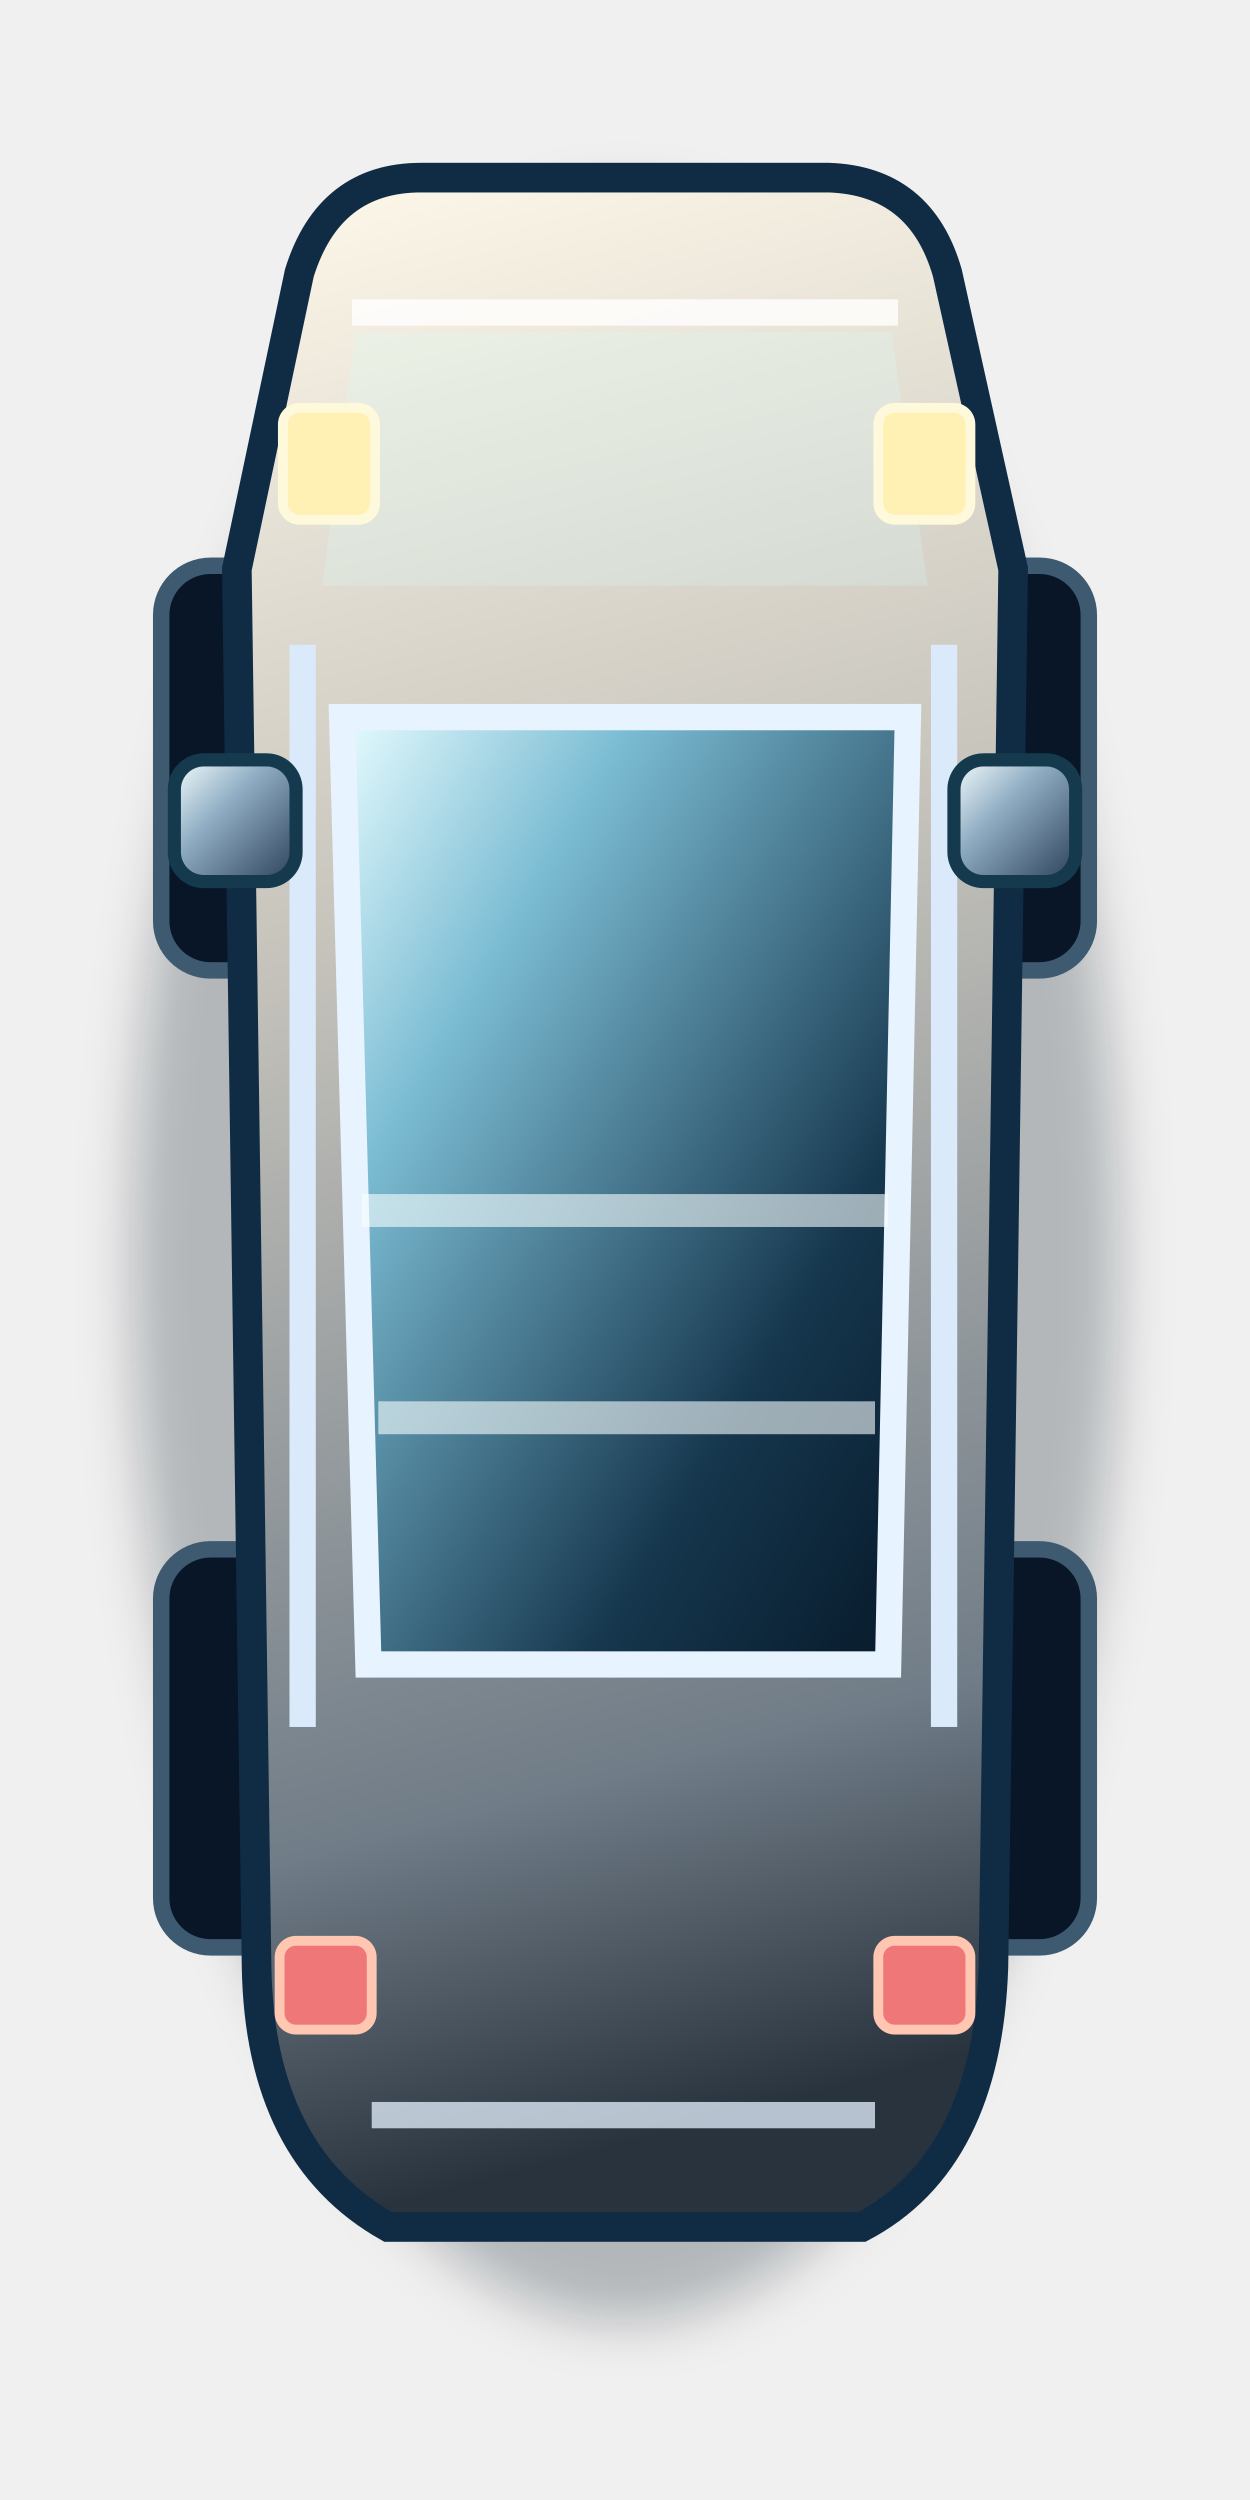
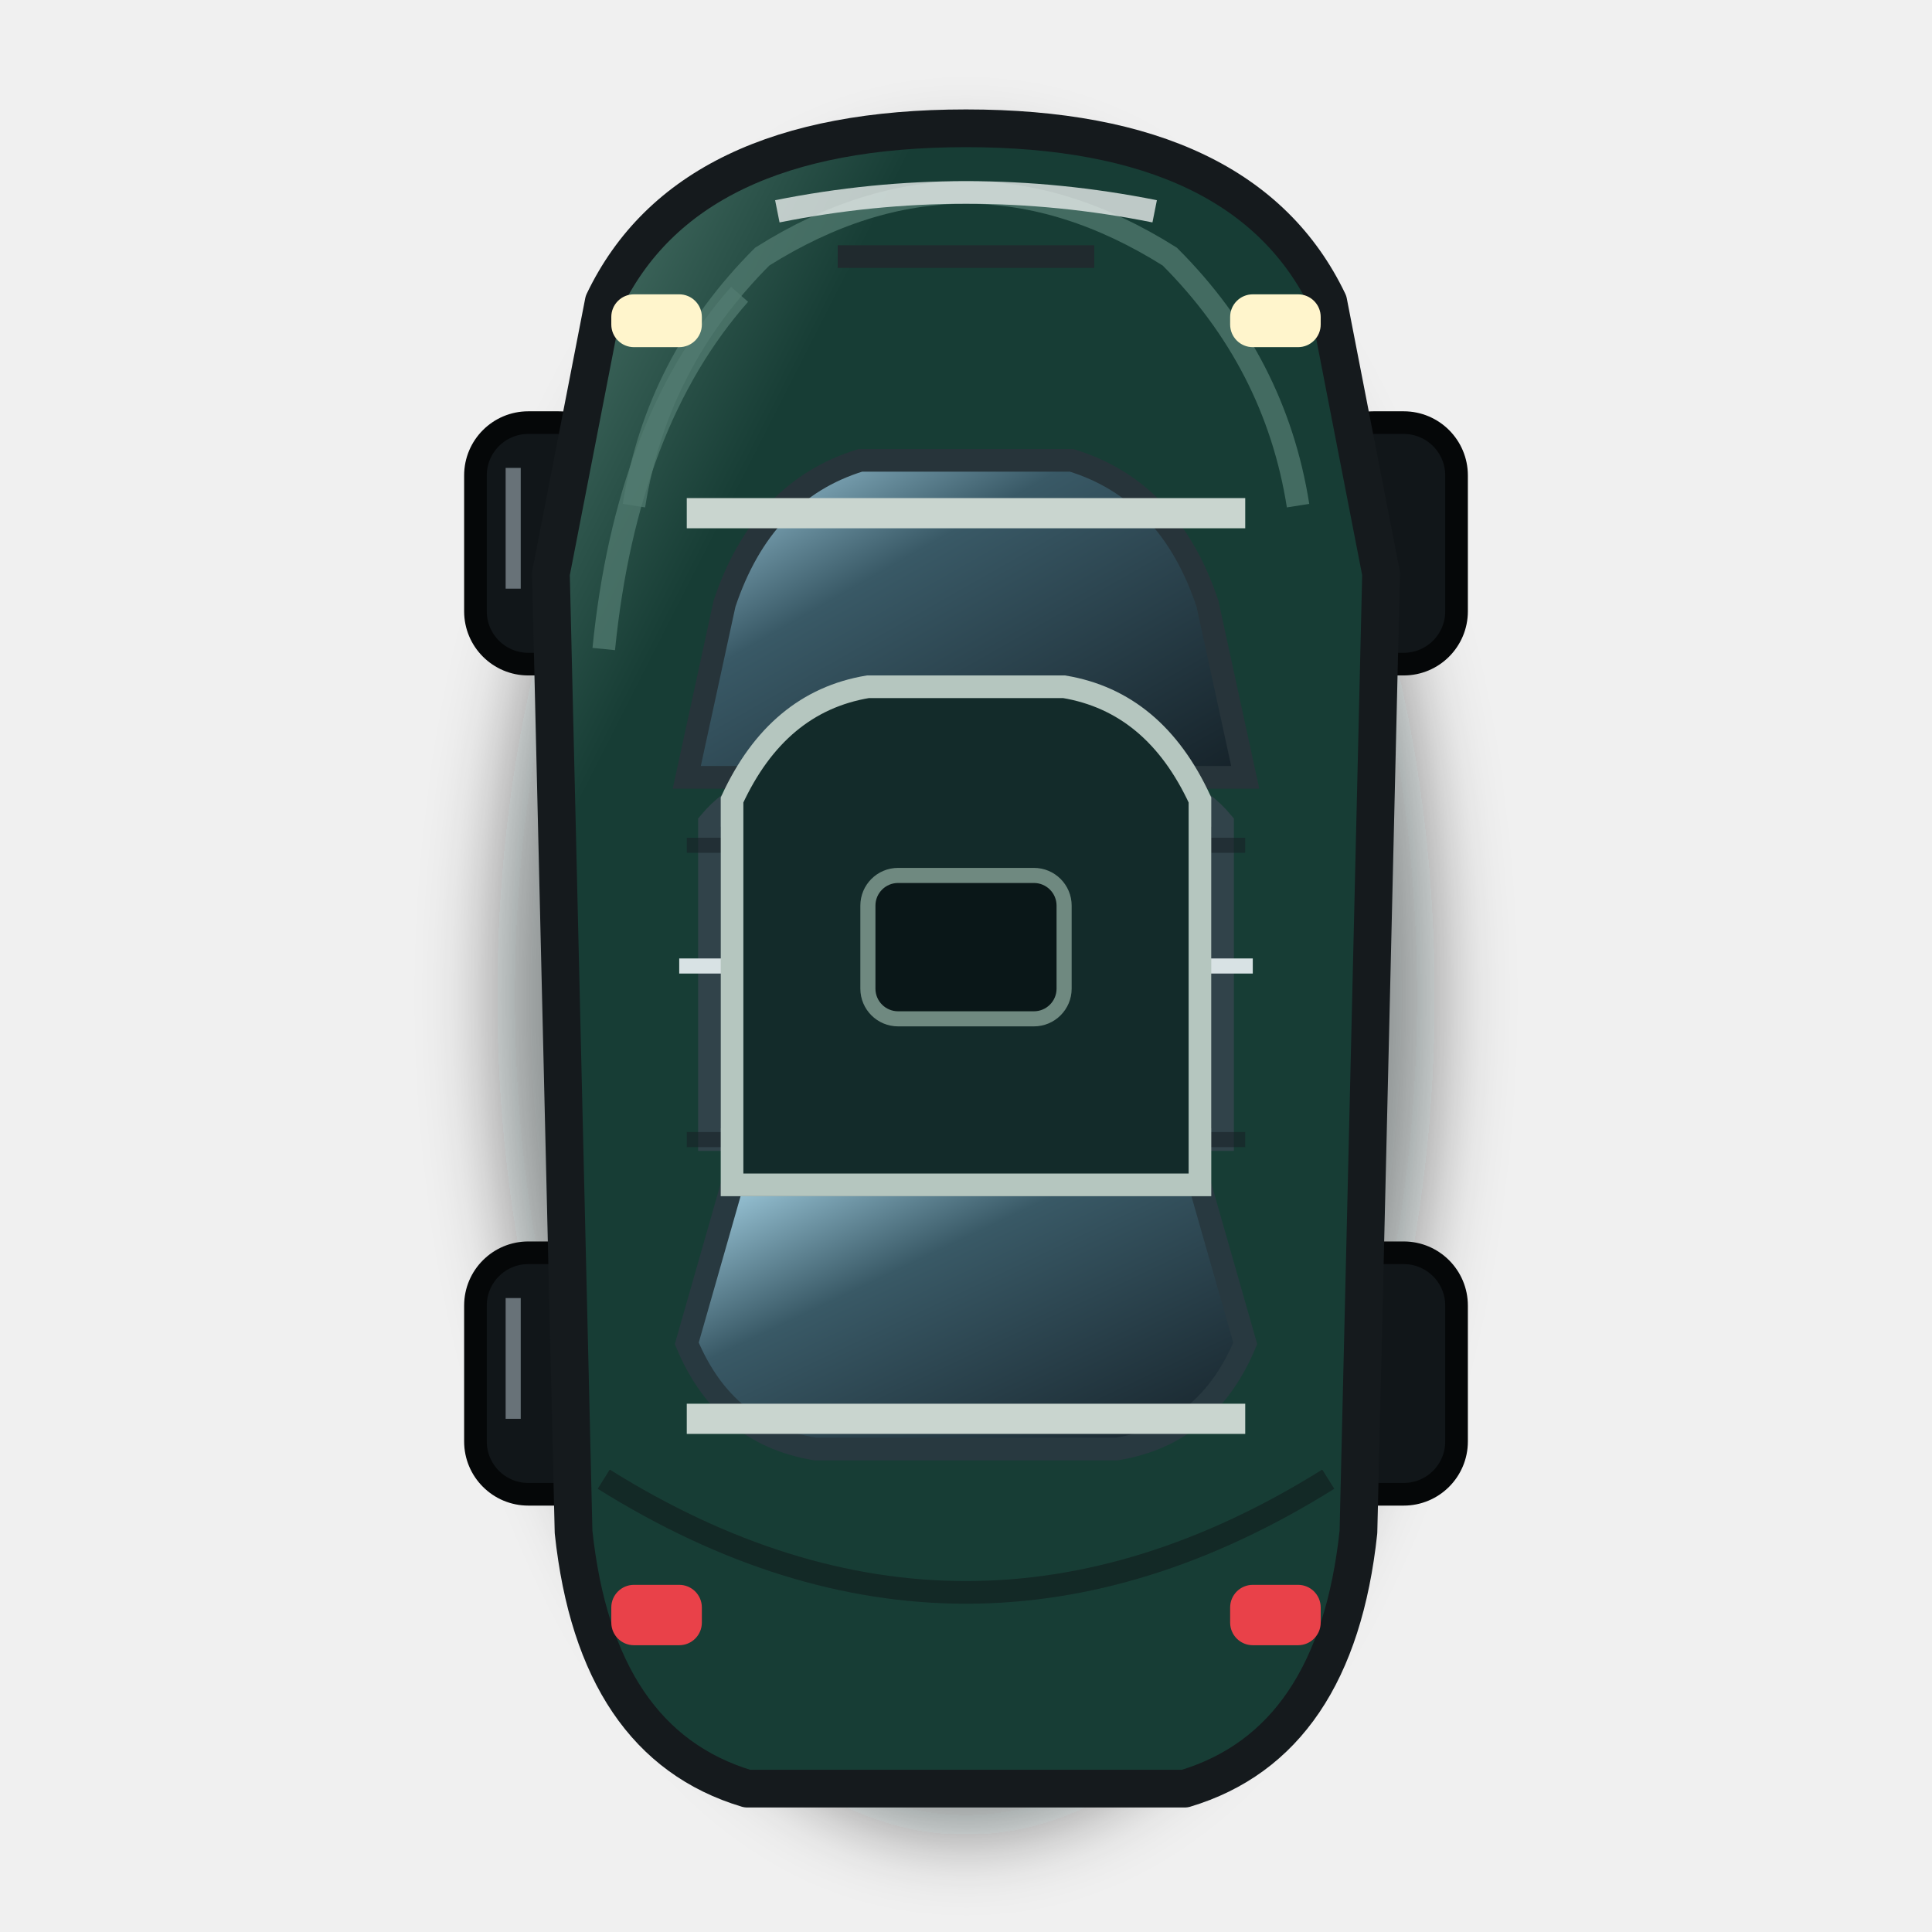
- <svg xmlns="http://www.w3.org/2000/svg" width="380" height="760" viewBox="0 0 380 760" role="img" aria-label="Atlantic Executive top-down view">
+ <svg xmlns="http://www.w3.org/2000/svg" width="256" height="256" viewBox="0 0 256 256" role="img" aria-label="Top-down view of Dark Green Luxury SUV">
  <defs>
-     <linearGradient id="paint" x1="0" x2=".1" y1="0" y2="1">
-       <stop stop-color="#fff9ea" />
-       <stop offset=".37" stop-color="#c8c5bd" />
-       <stop offset=".82" stop-color="#707c87" />
-       <stop offset="1" stop-color="#29333e" />
+     <linearGradient id="paint" x1="0" y1="0" x2="1" y2="1">
+       <stop stop-color="#527b70" />
+       <stop offset=".22" stop-color="#173d35" />
+       <stop offset=".78" stop-color="#173d35" />
+       <stop offset="1" stop-color="#173d35" />
    </linearGradient>
-     <linearGradient id="window" x1="0" x2="1" y1="0" y2="1">
-       <stop stop-color="#e7fcff" />
-       <stop offset=".26" stop-color="#7bbcd3" />
-       <stop offset=".72" stop-color="#15364d" />
-       <stop offset="1" stop-color="#071929" />
+     <linearGradient id="glass" x1="0" y1="0" x2="1" y2="1">
+       <stop stop-color="#a8d5e8" />
+       <stop offset=".35" stop-color="#395966" />
+       <stop offset="1" stop-color="#152128" />
    </linearGradient>
-     <linearGradient id="chrome" x1="0" x2="1" y1="0" y2="1">
-       <stop stop-color="#f7ffff" />
-       <stop offset=".4" stop-color="#8eacc2" />
-       <stop offset="1" stop-color="#2b4058" />
-     </linearGradient>
-     <filter id="shadow" x="-30%" y="-40%" width="160%" height="180%">
-       <feGaussianBlur stdDeviation="8" />
+     <filter id="shadow" x="-.3" y="-.15" width="1.6" height="1.5">
+       <feGaussianBlur stdDeviation="5" />
    </filter>
  </defs>
-   <ellipse cx="190" cy="383" rx="150" ry="323" fill="#010816" opacity=".25" filter="url(#shadow)" />
-   <rect x="49" y="172" width="45" height="123" rx="15" fill="#081627" stroke="#3d5a70" stroke-width="5" />
-   <rect x="49" y="471" width="45" height="121" rx="15" fill="#081627" stroke="#3d5a70" stroke-width="5" />
-   <rect x="286" y="172" width="45" height="123" rx="15" fill="#081627" stroke="#3d5a70" stroke-width="5" />
-   <rect x="286" y="471" width="45" height="121" rx="15" fill="#081627" stroke="#3d5a70" stroke-width="5" />
-   <path d="M91 83Q100 54 128 54H252Q280 55 288 83L308 173L302 598Q300 657 262 677H118Q79 655 78 598L72 173Z" fill="url(#paint)" stroke="#102c45" stroke-width="9" />
-   <path d="M108 101H271L282 178H98Z" fill="#d8ffff" opacity=".22" />
-   <path d="M104 218H276L270 506H112Z" fill="url(#window)" stroke="#e7f3ff" stroke-width="8" />
-   <path d="M110 368H270 M115 431H266" stroke="#f8ffff" stroke-width="10" opacity=".6" />
-   <path d="M92 196V525 M287 196V525" stroke="#daeafa" stroke-width="8" />
-   <path d="M107 95H273" stroke="#ffffff" stroke-width="8" opacity=".8" />
-   <path d="M113 643H266" stroke="#e5f2ff" stroke-width="8" opacity=".75" />
-   <rect x="86" y="124" width="28" height="34" rx="5" fill="#fff0b4" stroke="#fff9dc" stroke-width="3" />
-   <rect x="267" y="124" width="28" height="34" rx="5" fill="#fff0b4" stroke="#fff9dc" stroke-width="3" />
-   <rect x="85" y="590" width="28" height="27" rx="5" fill="#ef7778" stroke="#ffc6b2" stroke-width="3" />
-   <rect x="267" y="590" width="28" height="27" rx="5" fill="#ef7778" stroke="#ffc6b2" stroke-width="3" />
-   <rect x="53" y="231" width="37" height="37" rx="9" fill="url(#chrome)" stroke="#163a4d" stroke-width="4" />
-   <rect x="290" y="231" width="37" height="37" rx="9" fill="url(#chrome)" stroke="#163a4d" stroke-width="4" />
+   <g transform="rotate(0 128 128)">
+     <ellipse cx="128" cy="132" rx="62" ry="111" fill="#03070a" opacity=".42" filter="url(#shadow)" />
+     <rect x="63" y="56" width="18" height="32" rx="7" fill="#111619" stroke="#050708" stroke-width="3" />
+     <path d="M68 62 V78" stroke="#687278" stroke-width="2" />
+     <rect x="175" y="56" width="18" height="32" rx="7" fill="#111619" stroke="#050708" stroke-width="3" />
+     <path d="M180 62 V78" stroke="#687278" stroke-width="2" />
+     <rect x="63" y="166" width="18" height="32" rx="7" fill="#111619" stroke="#050708" stroke-width="3" />
+     <path d="M68 172 V188" stroke="#687278" stroke-width="2" />
+     <rect x="175" y="166" width="18" height="32" rx="7" fill="#111619" stroke="#050708" stroke-width="3" />
+     <path d="M180 172 V188" stroke="#687278" stroke-width="2" />
+     <path d="M128 17 Q165 17 176 40 L183 76 L180 203 Q177 231 157 237 L99 237 Q79 231 76 203 L73 76 L80 40 Q91 17 128 17Z" fill="url(#paint)" stroke="#151a1d" stroke-width="5" stroke-linejoin="round" />
+     <path d="M84 67 Q87 48 101 34 Q128 17 155 34 Q169 48 172 67" fill="none" stroke="#527b70" stroke-width="3" opacity=".75" />
+     <path d="M103 28 Q128 23 153 28" fill="none" stroke="#e7eceb" stroke-width="3" opacity=".8" />
+     <path d="M111 34 H145" stroke="#202a2e" stroke-width="3" />
+     <path d="M96 80 Q101 65 114 61 H142 Q155 65 160 80 L165 103 H91Z" fill="url(#glass)" stroke="#27343a" stroke-width="3" />
+     <path d="M94 109 Q99 103 108 103 H148 Q157 103 162 109 V151 H94Z" fill="#15252c" stroke="#31434a" stroke-width="3" />
+     <path d="M97 157 H159 L165 178 Q160 190 148 192 H108 Q96 190 91 178Z" fill="url(#glass)" stroke="#283940" stroke-width="3" />
+     <path d="M91 112 H165 M91 151 H165" stroke="#172127" stroke-width="2" opacity=".6" />
+     <path d="M90 128 H99 M157 128 H166" stroke="#d8e2e4" stroke-width="2" />
+     <path d="M80 86 Q83 56 98 39" fill="none" stroke="#527b70" stroke-width="3" opacity=".75" />
+     <path d="M91 68 H165 M91 188 H165" stroke="#c9d5cf" stroke-width="4" />
+     <path d="M97 106 Q103 93 115 91 H141 Q153 93 159 106 V157 H97Z" fill="#132b2a" stroke="#b5c6bf" stroke-width="3" />
+     <rect x="115" y="116" width="26" height="19" rx="4" fill="#0a1718" stroke="#6f8980" stroke-width="2" />
+     <rect x="81" y="39" width="12" height="7" rx="3" fill="#fff5cc" />
+     <rect x="163" y="39" width="12" height="7" rx="3" fill="#fff5cc" />
+     <rect x="81" y="210" width="12" height="8" rx="3" fill="#e94149" />
+     <rect x="163" y="210" width="12" height="8" rx="3" fill="#e94149" />
+     <path d="M80 196 Q128 226 176 196" fill="none" stroke="#111719" stroke-width="3" opacity=".55" />
+   </g>
</svg>
